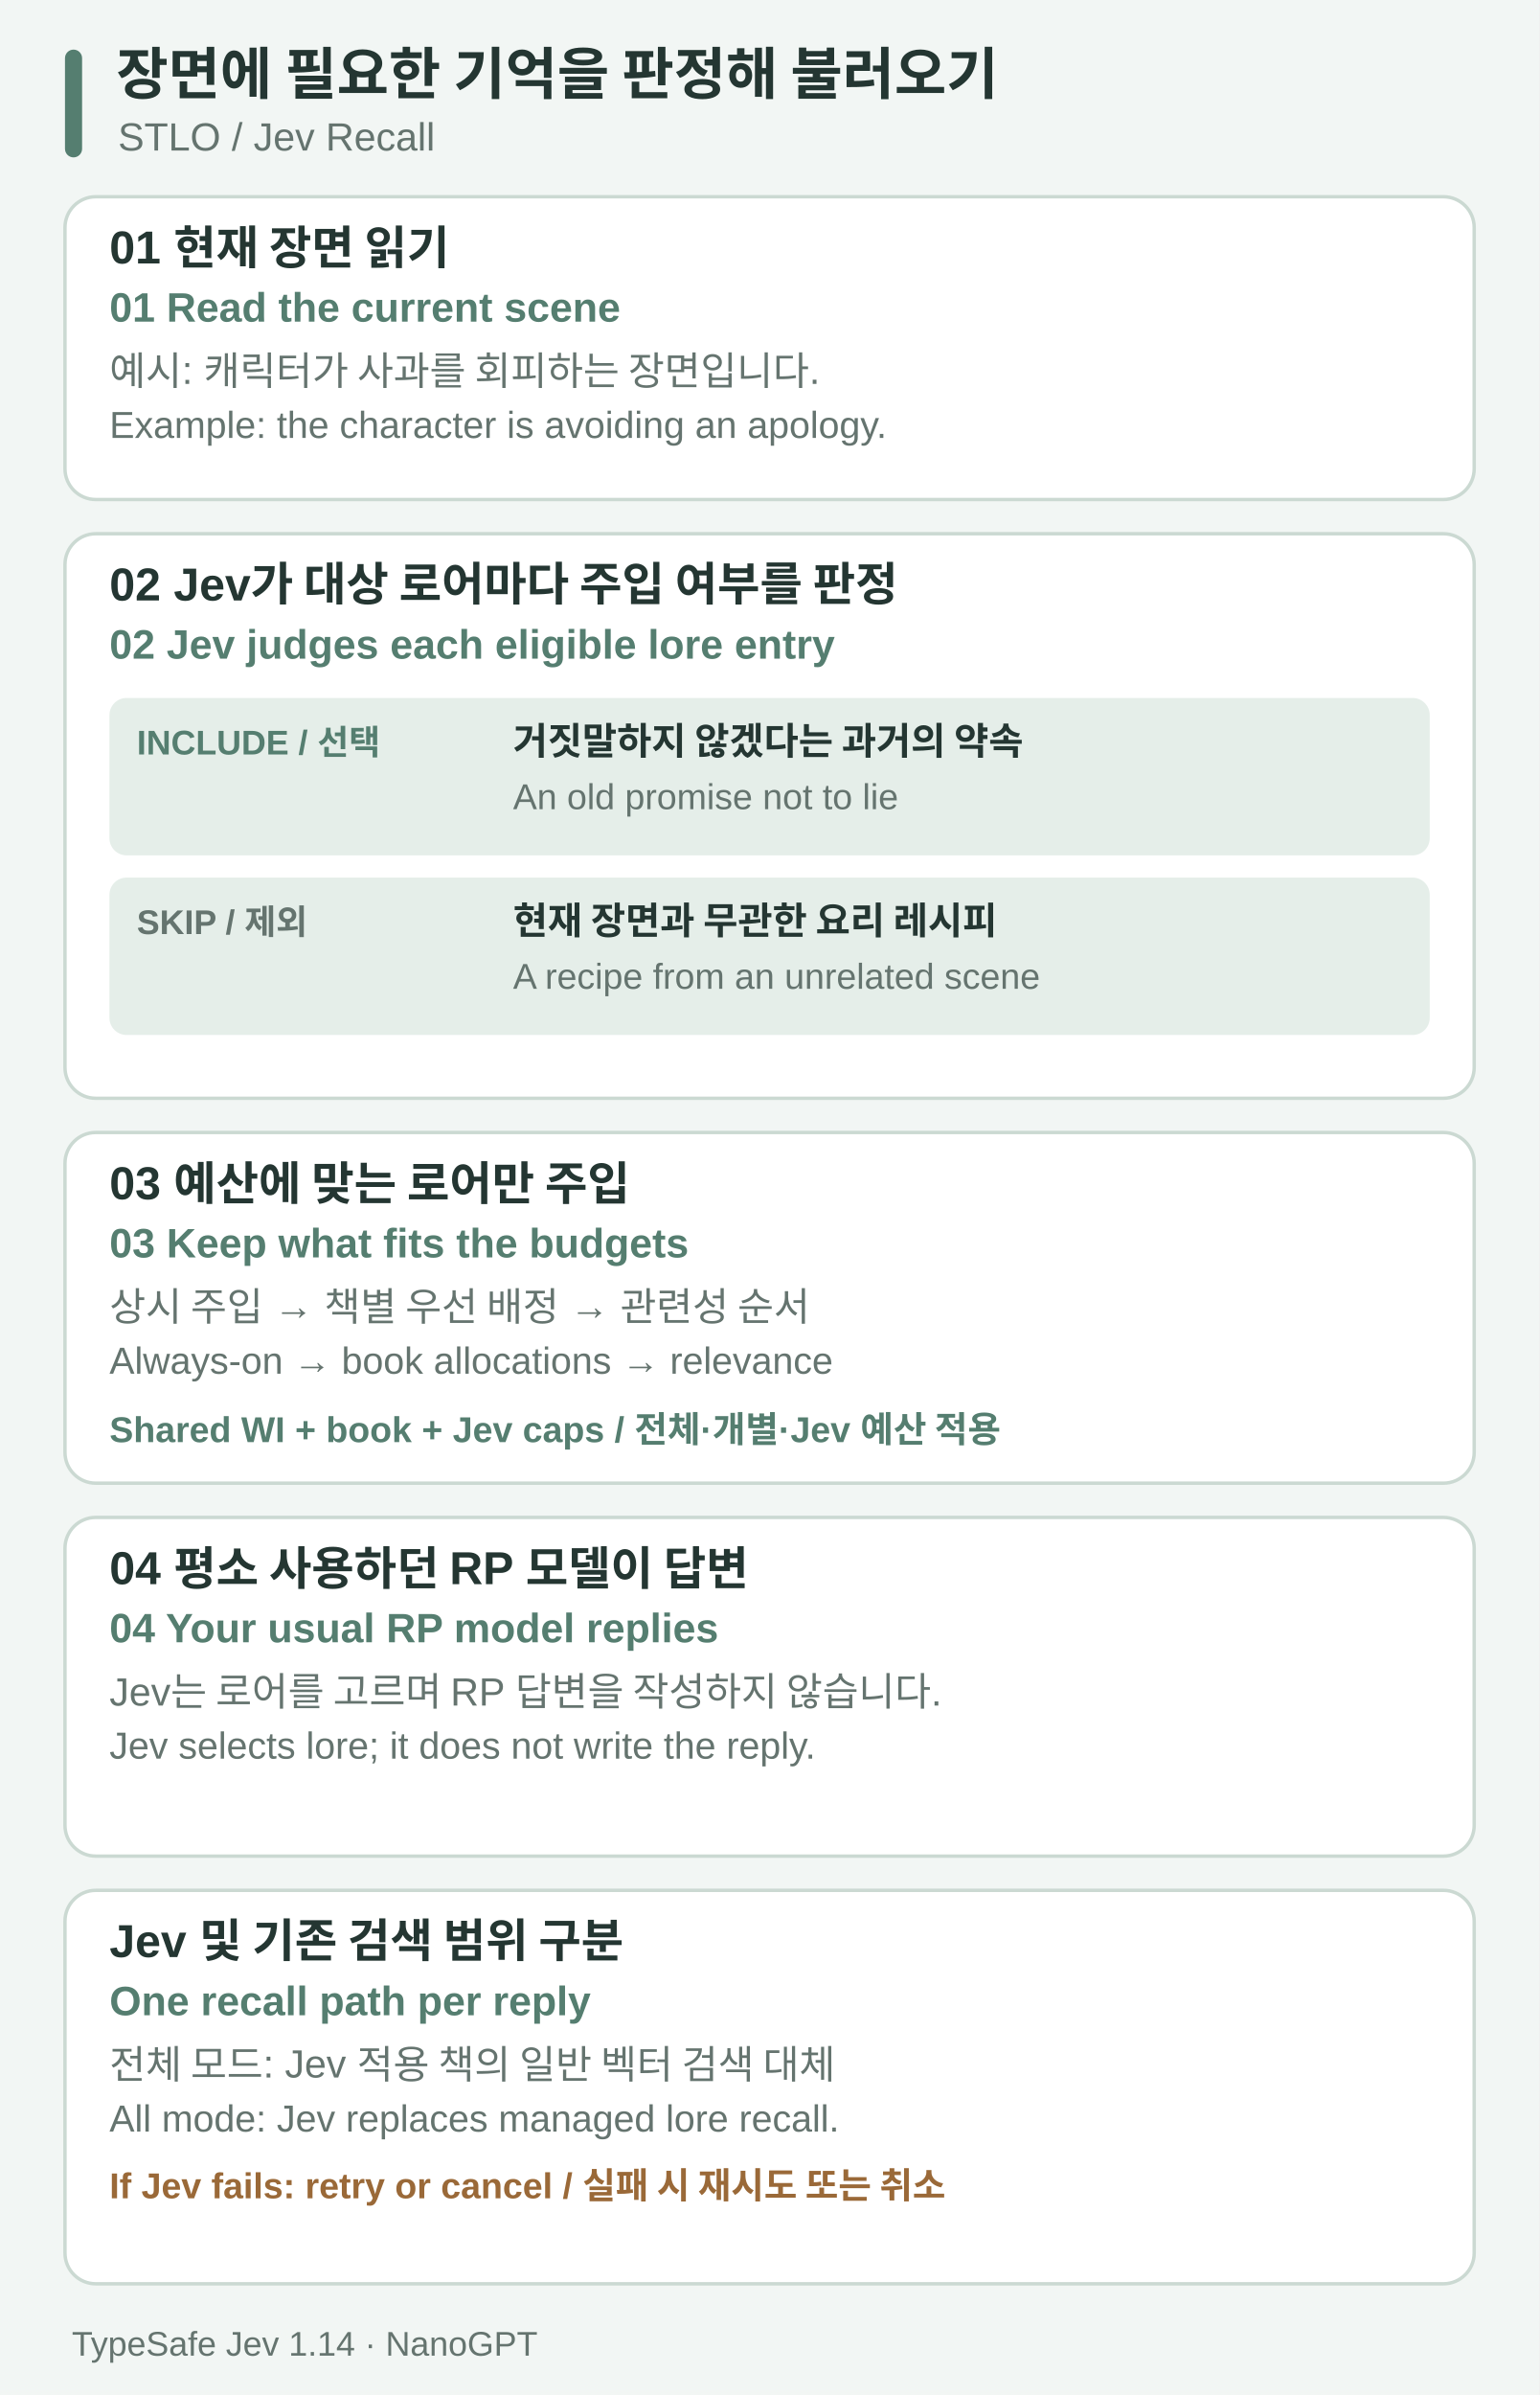
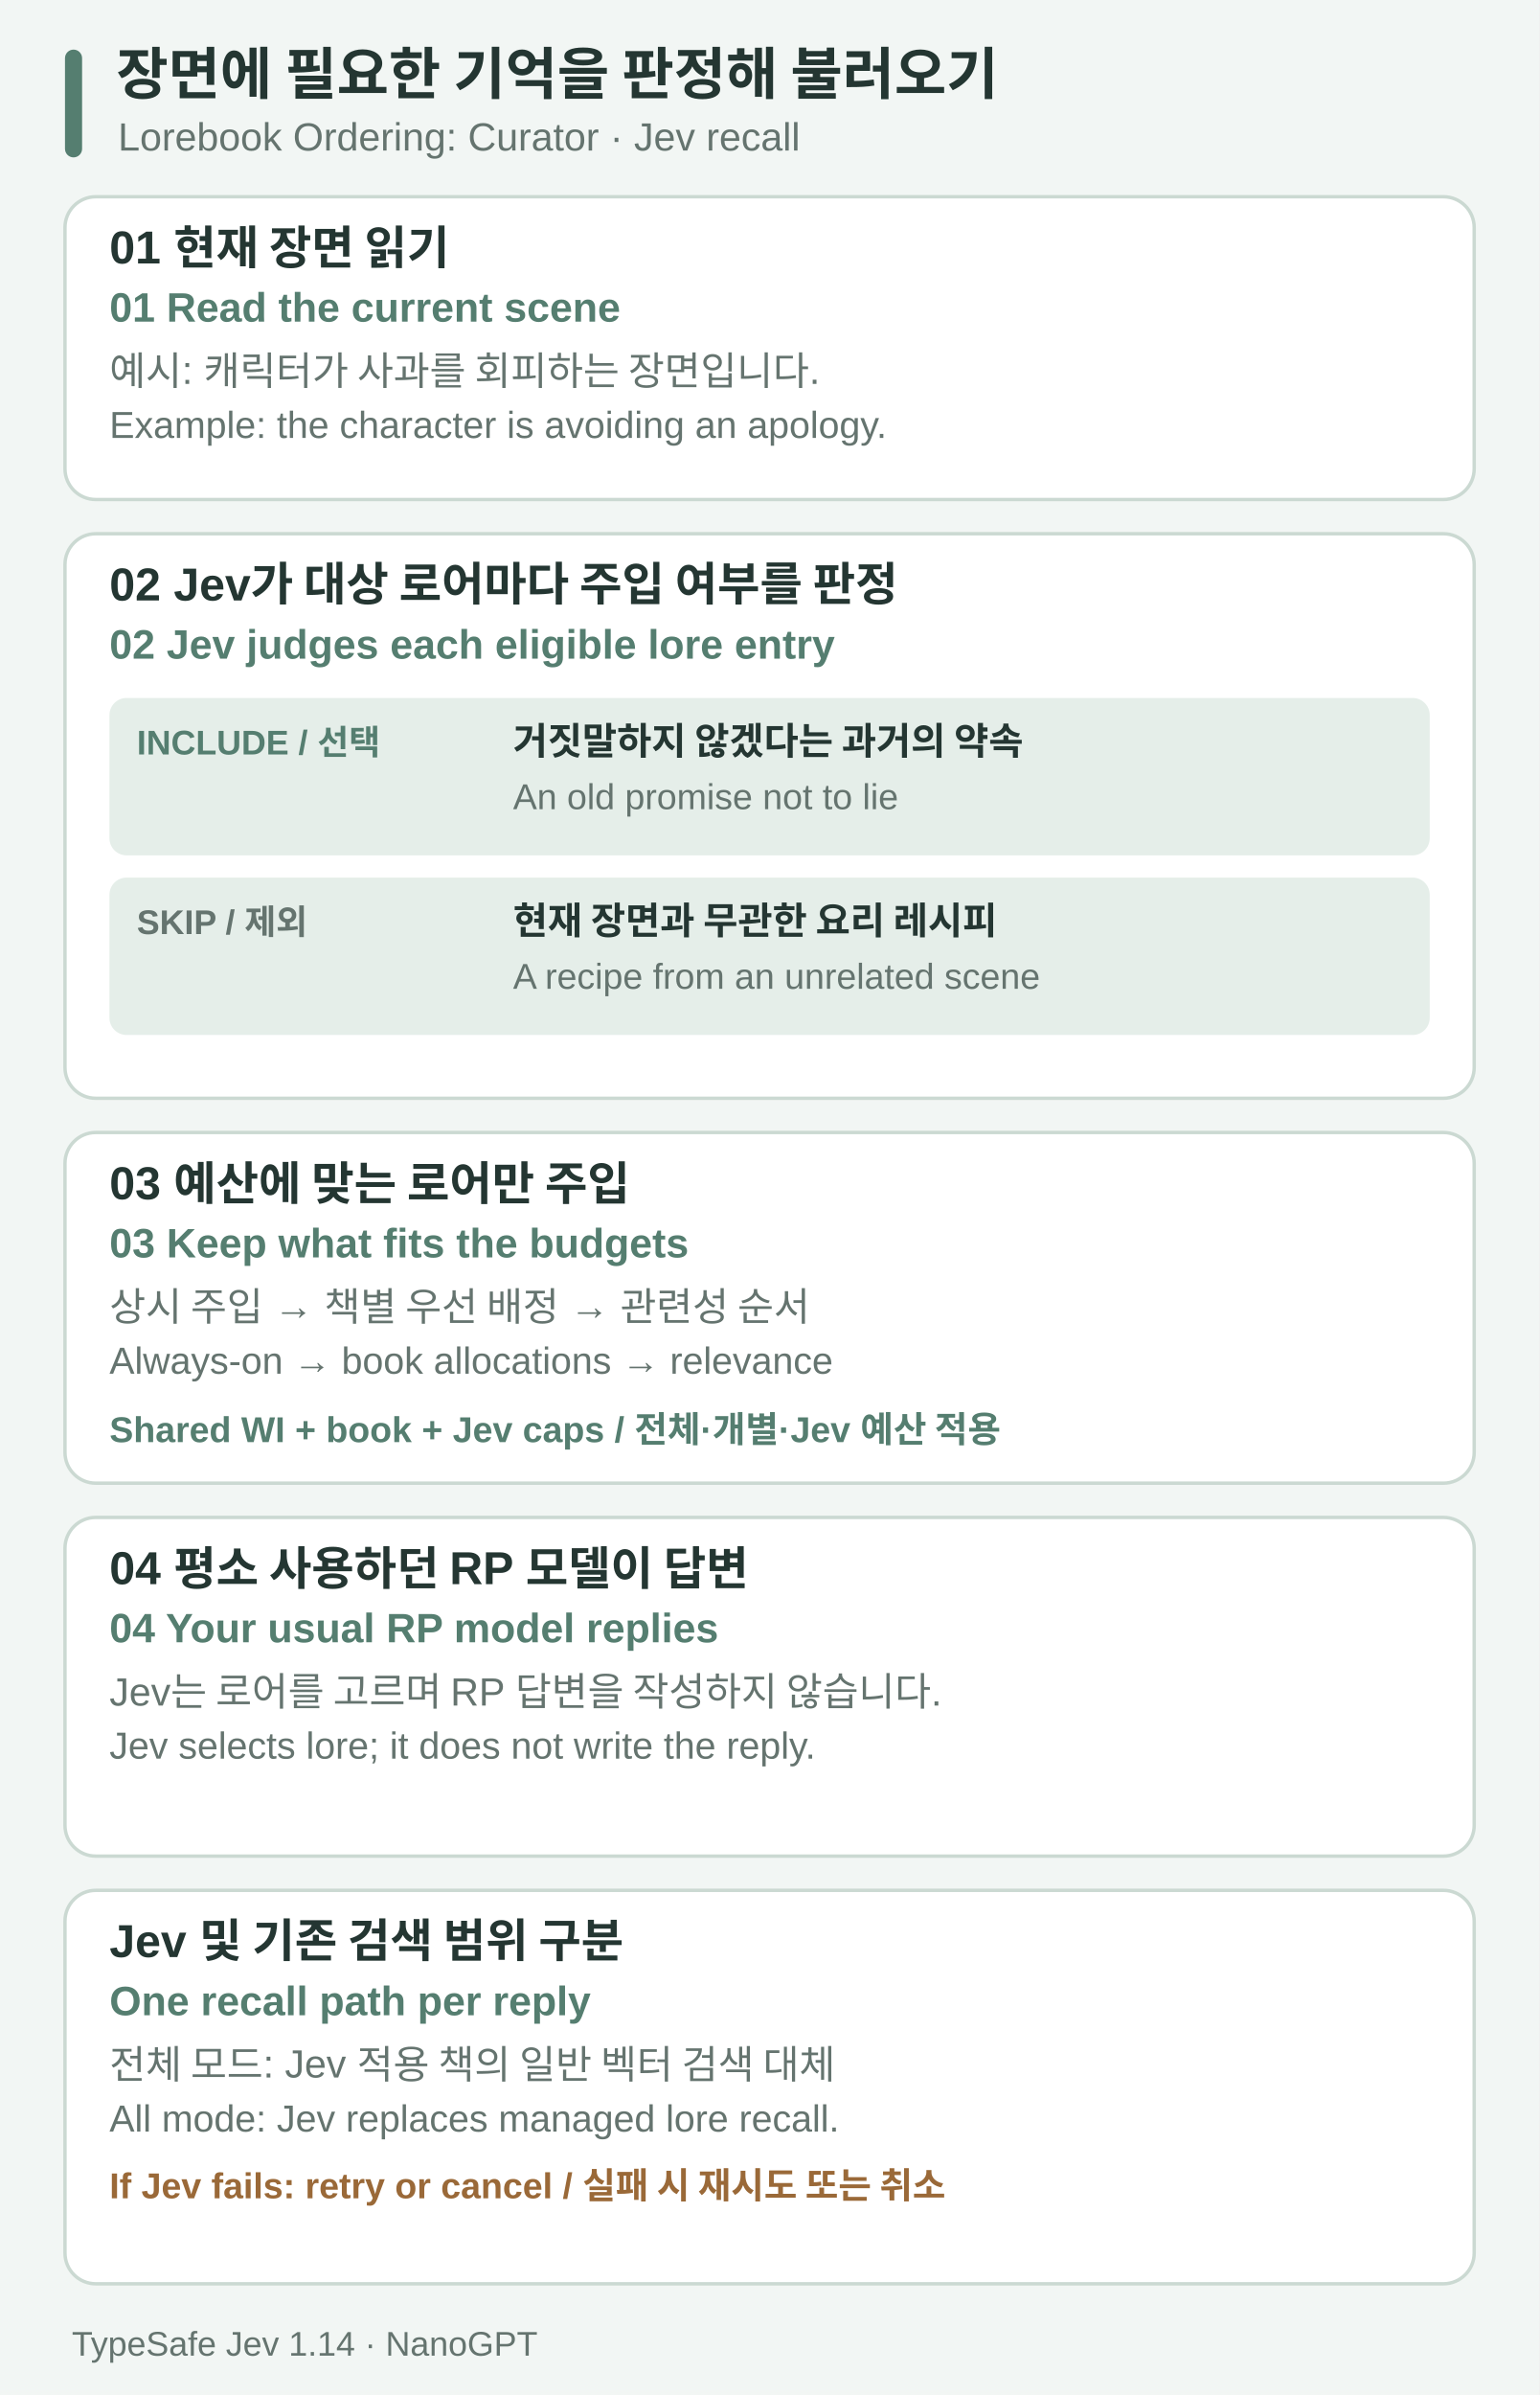
<svg xmlns="http://www.w3.org/2000/svg" viewBox="0 0 900 1400" width="900" height="1400" font-family="Arial, 'Noto Sans KR', 'Apple SD Gothic Neo', 'Malgun Gothic', sans-serif" role="img" aria-label="STLO / Jev Recall">
  <rect x="0" y="0" width="900" height="1400" rx="0" fill="#f2f6f4" stroke="none" stroke-width="2" />
  <rect x="38" y="29" width="10" height="63" rx="5" fill="#557e70" stroke="none" stroke-width="2" />
  <text x="68" y="55" font-size="33" fill="#243632" font-weight="650">장면에 필요한 기억을 판정해 불러오기</text>
-   <text x="69" y="88" font-size="23" fill="#65746f" font-weight="400">STLO / Jev Recall</text>
+   <text x="69" y="88" font-size="23" fill="#65746f" font-weight="400">Lorebook Ordering: Curator · Jev recall</text>
  <rect x="38" y="115" width="824" height="177" rx="18" fill="#ffffff" stroke="#cbd9d2" stroke-width="2" />
  <text x="64" y="154" font-size="27" fill="#243632" font-weight="650">01  현재 장면 읽기</text>
  <text x="64" y="188" font-size="24" fill="#557e70" font-weight="650">01  Read the current scene</text>
  <text x="64" y="225" font-size="23" fill="#65746f" font-weight="400">예시: 캐릭터가 사과를 회피하는 장면입니다.</text>
  <text x="64" y="256" font-size="22" fill="#65746f" font-weight="400">Example: the character is avoiding an apology.</text>
  <rect x="38" y="312" width="824" height="330" rx="18" fill="#ffffff" stroke="#cbd9d2" stroke-width="2" />
  <text x="64" y="351" font-size="27" fill="#243632" font-weight="650">02  Jev가 대상 로어마다 주입 여부를 판정</text>
  <text x="64" y="385" font-size="24" fill="#557e70" font-weight="650">02  Jev judges each eligible lore entry</text>
  <rect x="64" y="408" width="772" height="92" rx="10" fill="#e5eee9" stroke="none" stroke-width="2" />
  <text x="80" y="441" font-size="20" fill="#557e70" font-weight="650">INCLUDE / 선택</text>
  <text x="300" y="441" font-size="22" fill="#243632" font-weight="650">거짓말하지 않겠다는 과거의 약속</text>
  <text x="300" y="473" font-size="21" fill="#65746f" font-weight="400">An old promise not to lie</text>
  <rect x="64" y="513" width="772" height="92" rx="10" fill="#e5eee9" stroke="none" stroke-width="2" />
  <text x="80" y="546" font-size="20" fill="#65746f" font-weight="650">SKIP / 제외</text>
  <text x="300" y="546" font-size="22" fill="#243632" font-weight="650">현재 장면과 무관한 요리 레시피</text>
  <text x="300" y="578" font-size="21" fill="#65746f" font-weight="400">A recipe from an unrelated scene</text>
  <rect x="38" y="662" width="824" height="205" rx="18" fill="#ffffff" stroke="#cbd9d2" stroke-width="2" />
  <text x="64" y="701" font-size="27" fill="#243632" font-weight="650">03  예산에 맞는 로어만 주입</text>
  <text x="64" y="735" font-size="24" fill="#557e70" font-weight="650">03  Keep what fits the budgets</text>
  <text x="64" y="772" font-size="23" fill="#65746f" font-weight="400">상시 주입 → 책별 우선 배정 → 관련성 순서</text>
  <text x="64" y="803" font-size="22" fill="#65746f" font-weight="400">Always-on → book allocations → relevance</text>
  <text x="64" y="843" font-size="21" fill="#557e70" font-weight="650">Shared WI + book + Jev caps / 전체·개별·Jev 예산 적용</text>
  <rect x="38" y="887" width="824" height="198" rx="18" fill="#ffffff" stroke="#cbd9d2" stroke-width="2" />
  <text x="64" y="926" font-size="27" fill="#243632" font-weight="650">04  평소 사용하던 RP 모델이 답변</text>
  <text x="64" y="960" font-size="24" fill="#557e70" font-weight="650">04  Your usual RP model replies</text>
  <text x="64" y="997" font-size="23" fill="#65746f" font-weight="400">Jev는 로어를 고르며 RP 답변을 작성하지 않습니다.</text>
  <text x="64" y="1028" font-size="22" fill="#65746f" font-weight="400">Jev selects lore; it does not write the reply.</text>
  <rect x="38" y="1105" width="824" height="230" rx="18" fill="#ffffff" stroke="#cbd9d2" stroke-width="2" />
  <text x="64" y="1144" font-size="27" fill="#243632" font-weight="650">Jev 및 기존 검색 범위 구분</text>
  <text x="64" y="1178" font-size="24" fill="#557e70" font-weight="650">One recall path per reply</text>
  <text x="64" y="1215" font-size="23" fill="#65746f" font-weight="400">전체 모드: Jev 적용 책의 일반 벡터 검색 대체</text>
  <text x="64" y="1246" font-size="22" fill="#65746f" font-weight="400">All mode: Jev replaces managed lore recall.</text>
  <text x="64" y="1285" font-size="21" fill="#9a6938" font-weight="650">If Jev fails: retry or cancel / 실패 시 재시도 또는 취소</text>
  <text x="42" y="1377" font-size="20" fill="#65746f" font-weight="400">TypeSafe Jev 1.14 · NanoGPT</text>
</svg>
